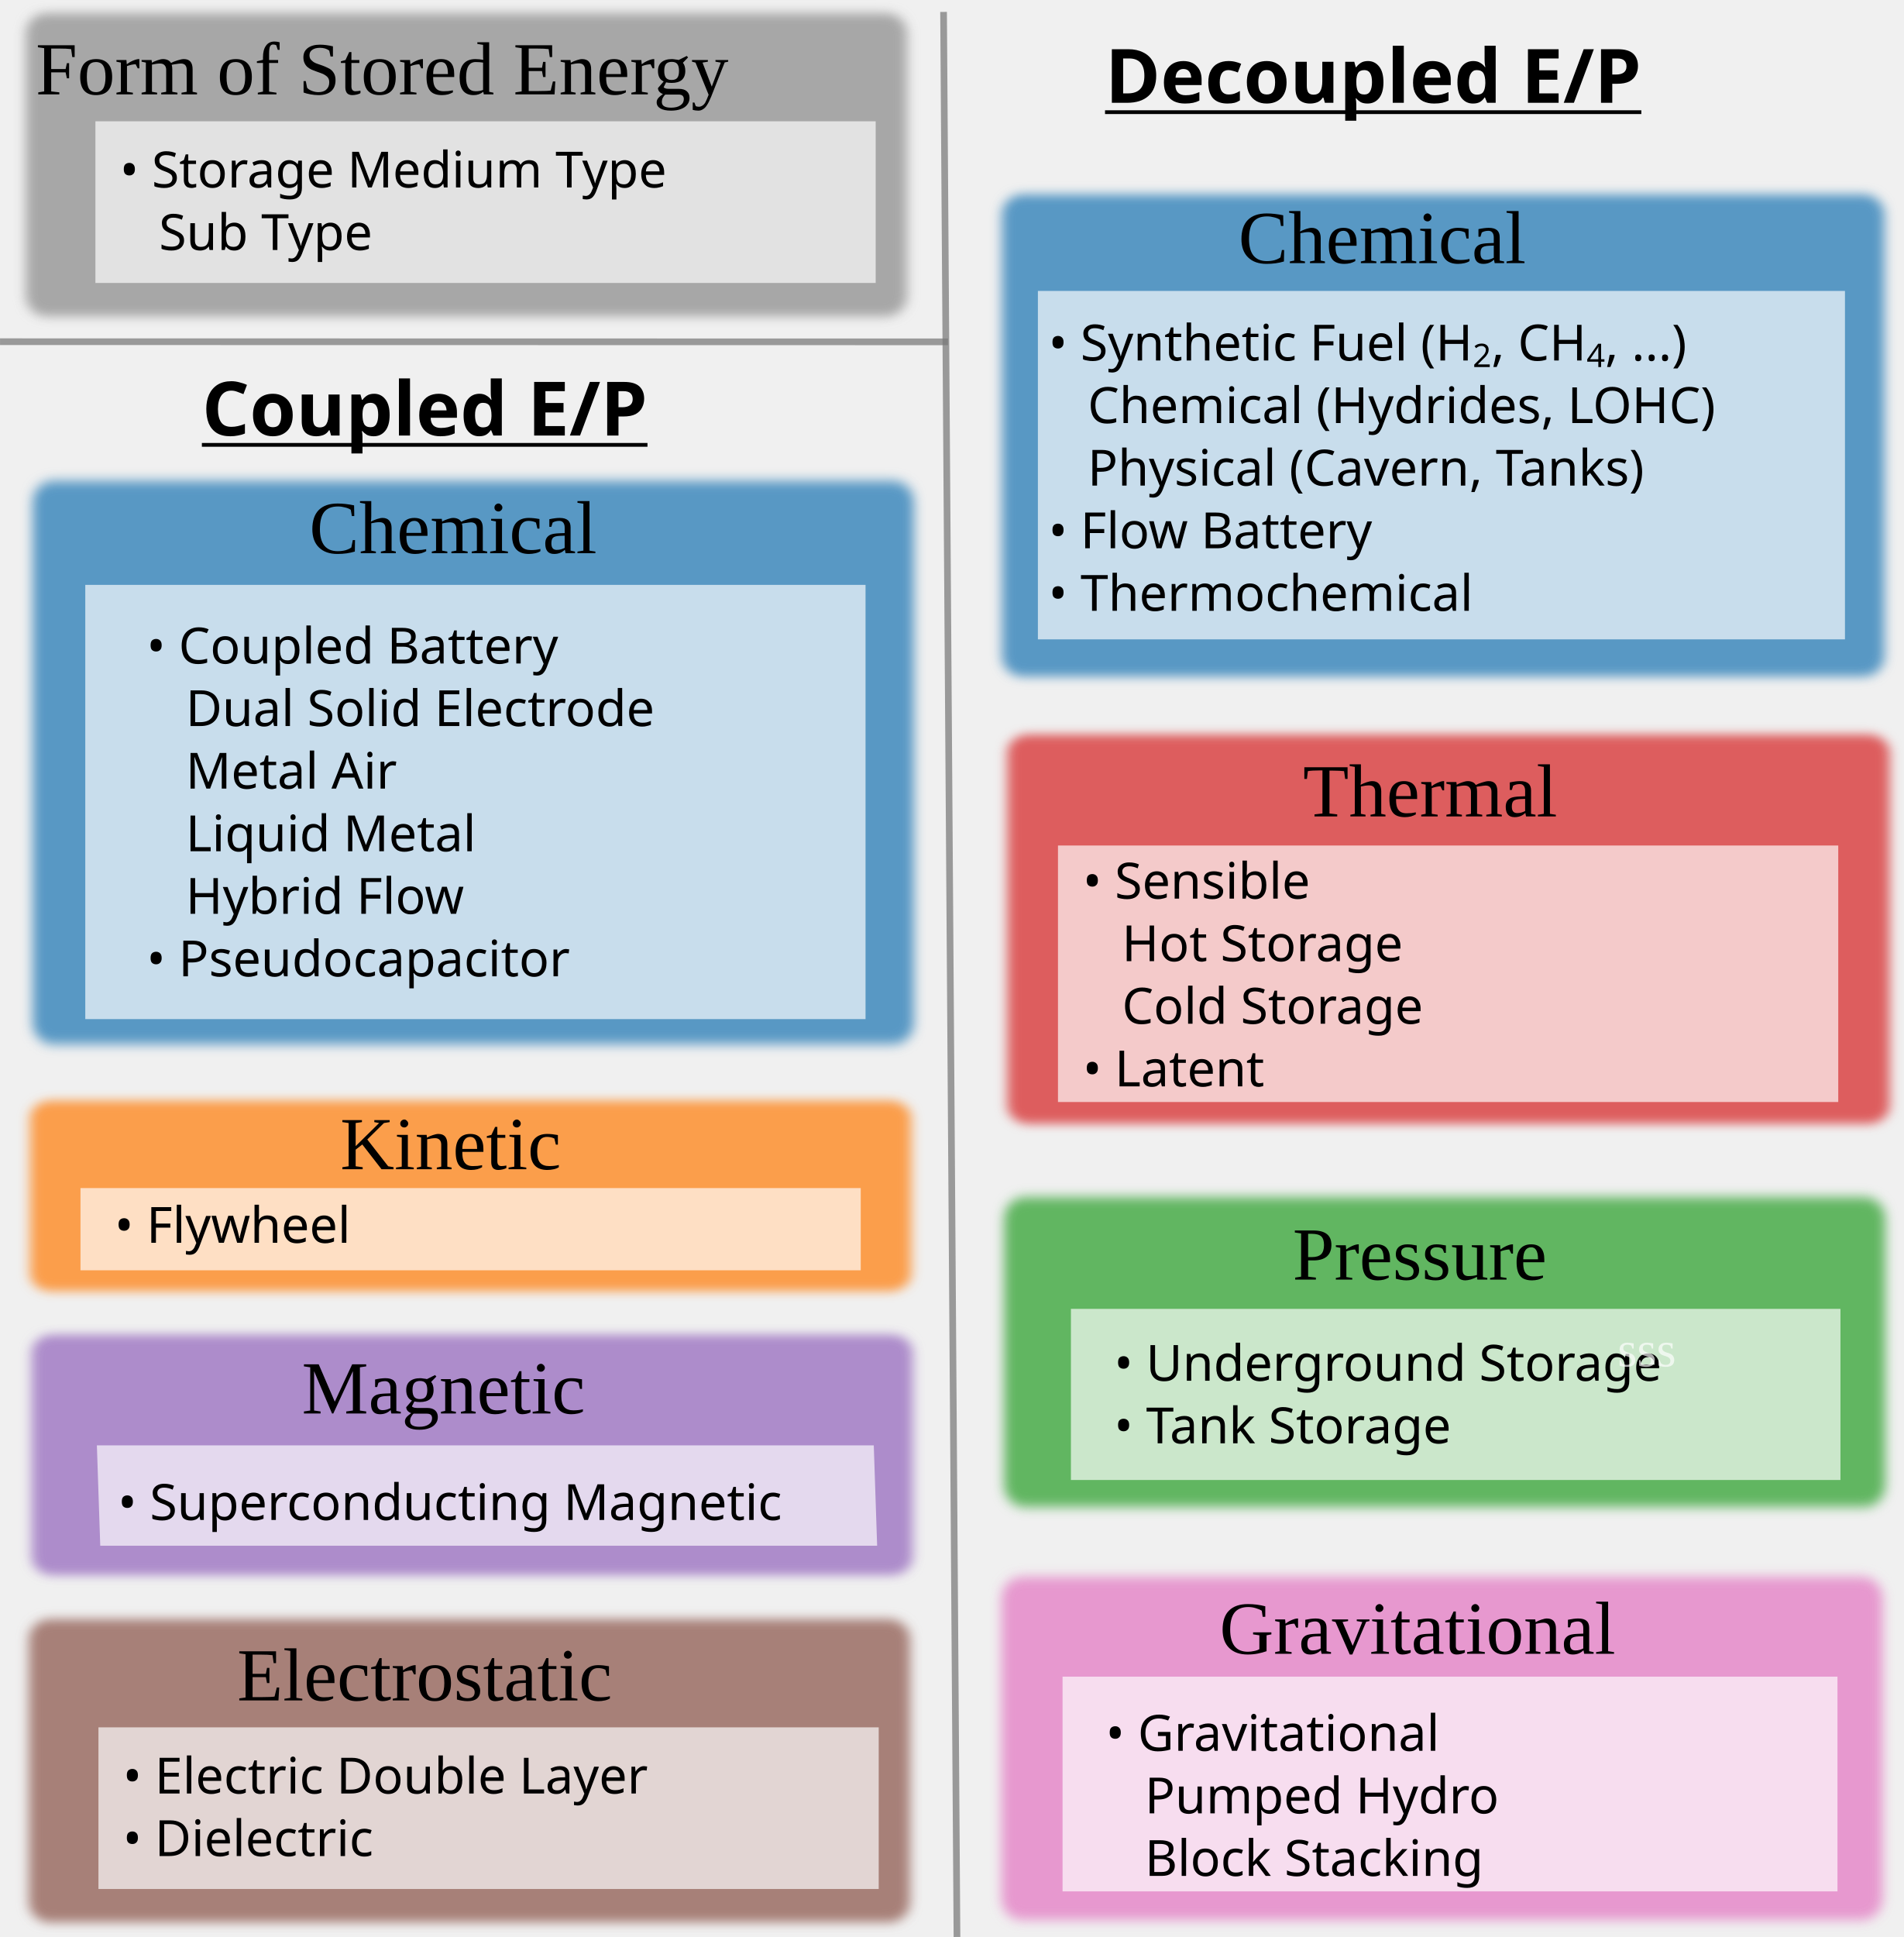
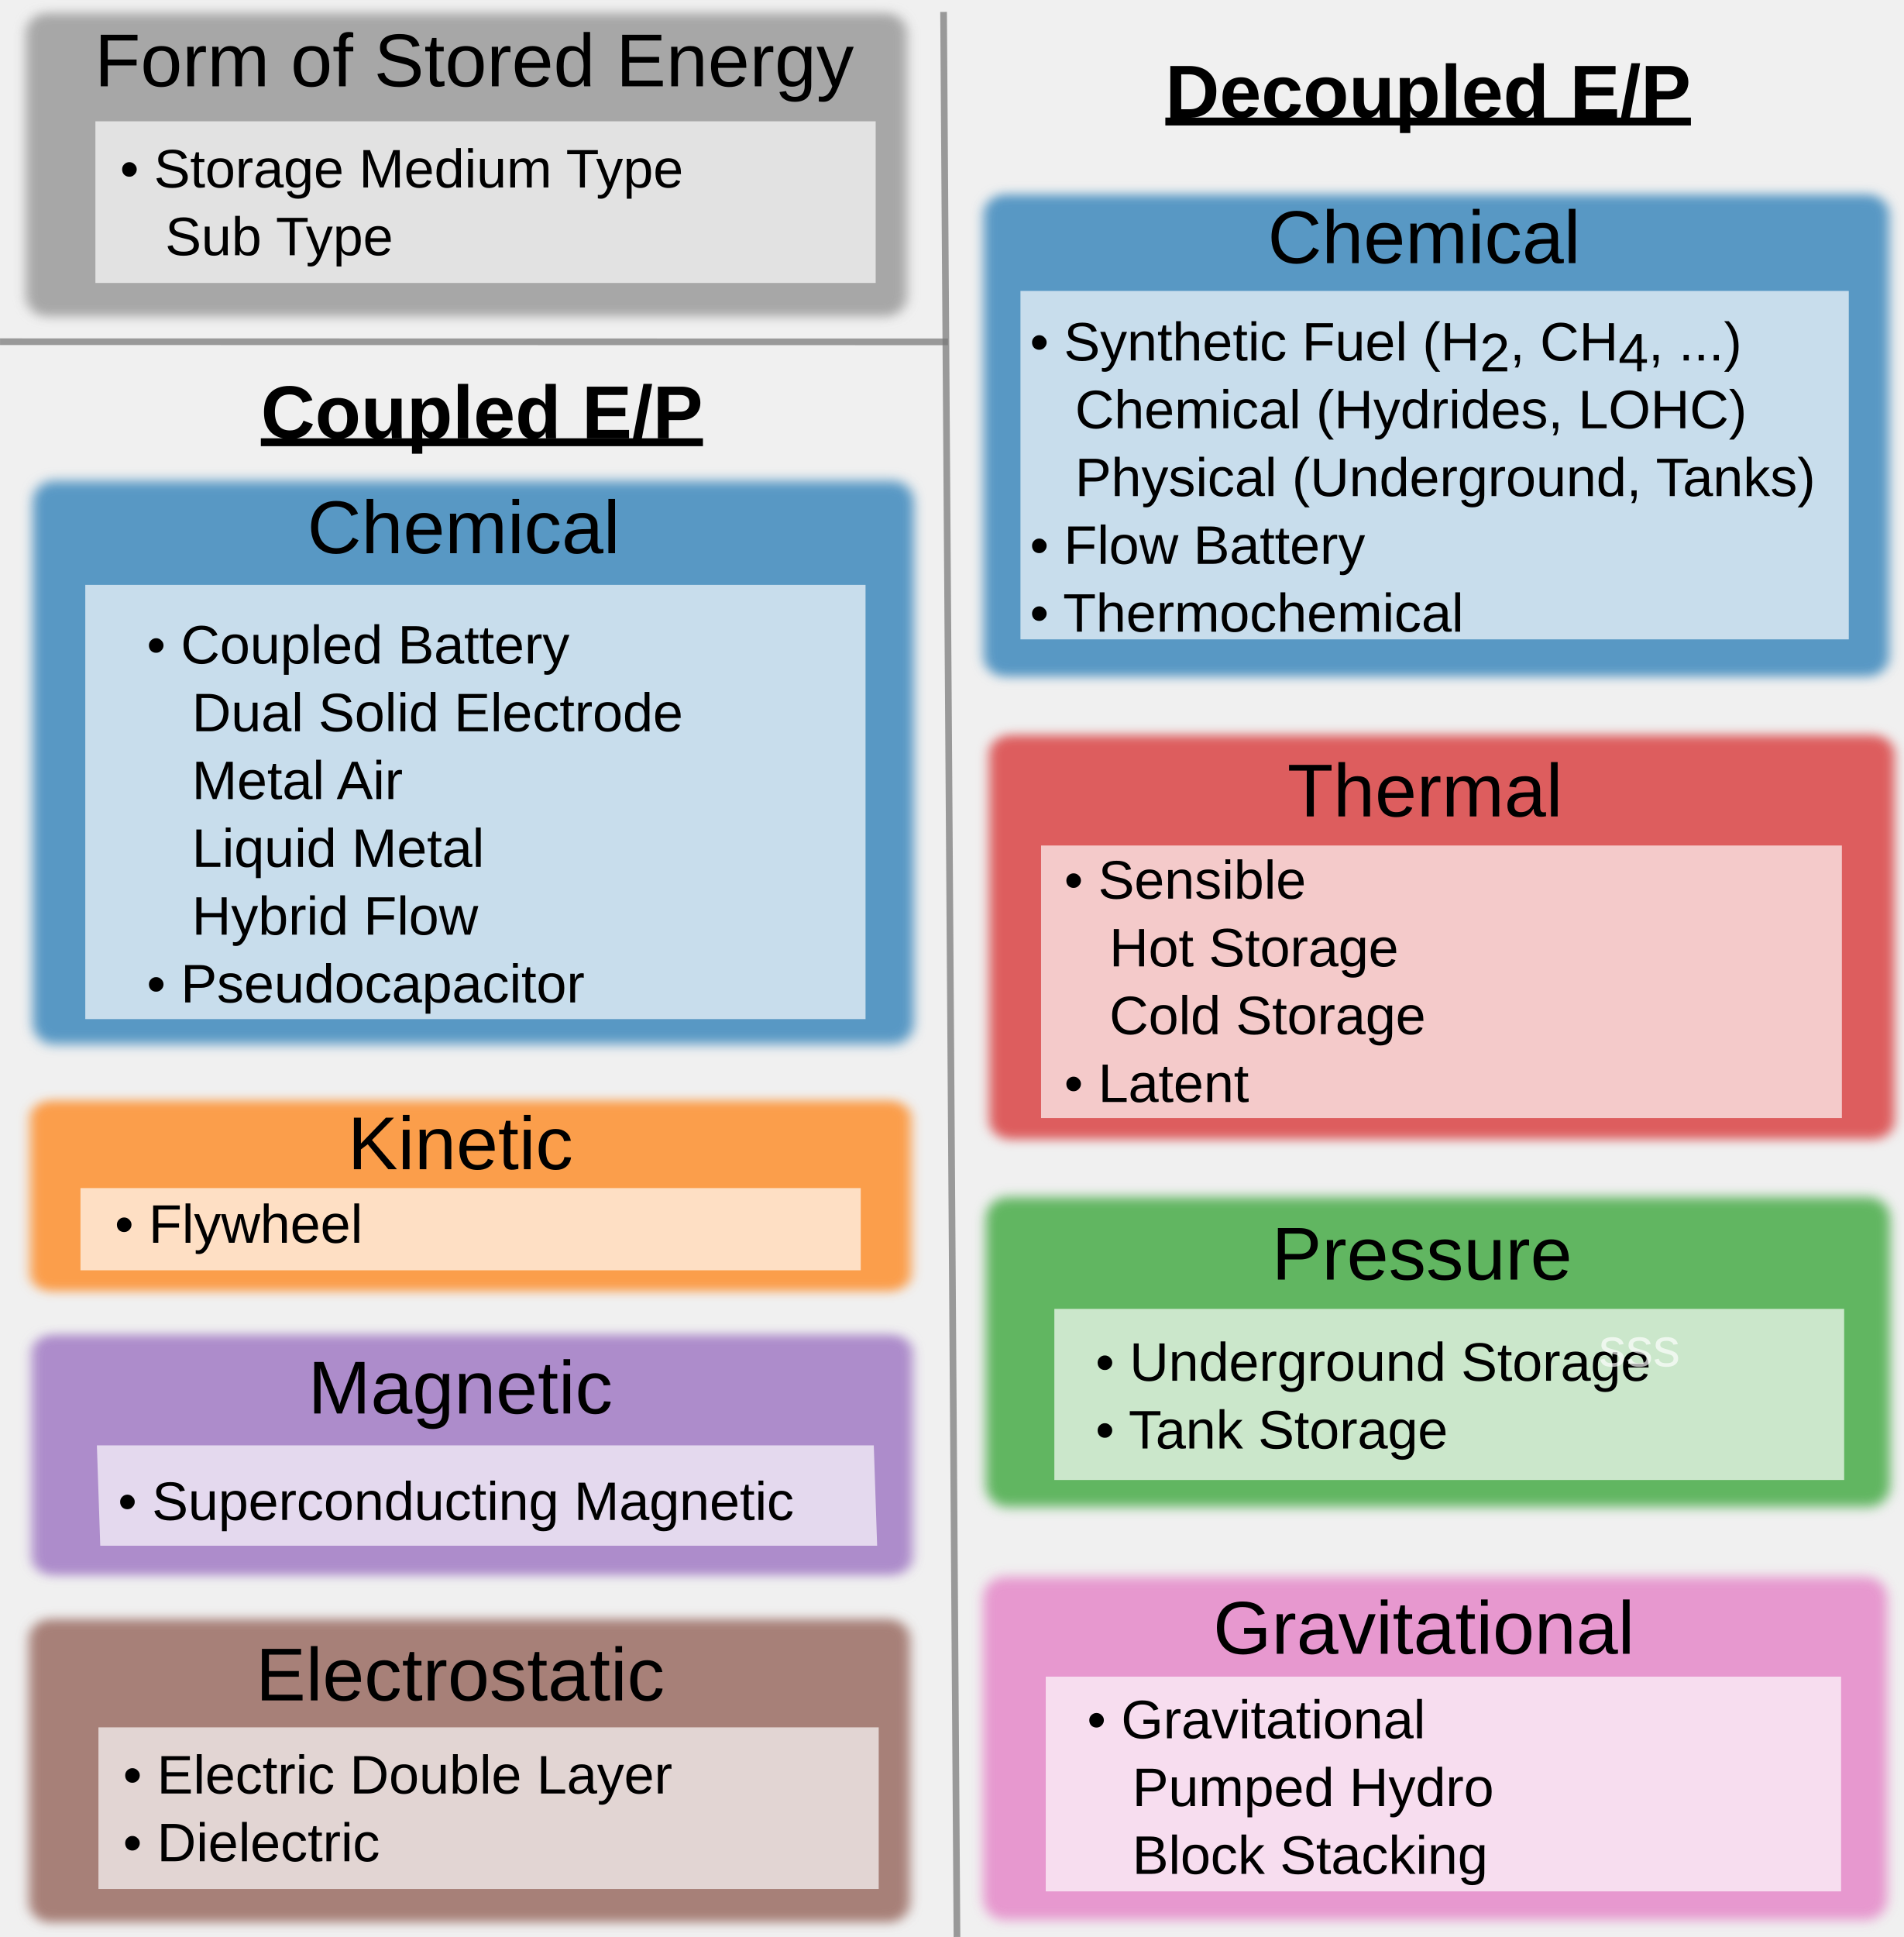
<svg xmlns="http://www.w3.org/2000/svg" width="6.339in" height="6.449in" viewBox="0 0 161.007 163.805" version="1.1" id="svg5" xml:space="preserve">
  <defs id="defs2">
    <rect x="856.205" y="473.246" width="132.097" height="20.602" id="rect17208" />
    <clipPath clipPathUnits="userSpaceOnUse" id="clipEmfPath1">
      <path d="M 0,0 H 375.447 V 306.686 H 0 Z" id="path400" />
    </clipPath>
    <pattern id="EMFhbasepattern" patternUnits="userSpaceOnUse" width="6" height="6" x="0" y="0" />
    <filter style="color-interpolation-filters:sRGB" id="filter1224" x="-0.016" y="-0.06" width="1.031" height="1.12">
      <feGaussianBlur stdDeviation="0.54" id="feGaussianBlur1226" />
    </filter>
    <filter style="color-interpolation-filters:sRGB" id="filter1228" x="-0.016" y="-0.031" width="1.031" height="1.062">
      <feGaussianBlur stdDeviation="0.54" id="feGaussianBlur1230" />
    </filter>
    <filter style="color-interpolation-filters:sRGB" id="filter1232" x="-0.016" y="-0.027" width="1.031" height="1.055">
      <feGaussianBlur stdDeviation="0.54" id="feGaussianBlur1234" />
    </filter>
    <filter style="color-interpolation-filters:sRGB" id="filter1236" x="-0.016" y="-0.024" width="1.031" height="1.048">
      <feGaussianBlur stdDeviation="0.54" id="feGaussianBlur1238" />
    </filter>
    <filter style="color-interpolation-filters:sRGB" id="filter1240" x="-0.016" y="-0.045" width="1.031" height="1.09">
      <feGaussianBlur stdDeviation="0.54" id="feGaussianBlur1242" />
    </filter>
    <filter style="color-interpolation-filters:sRGB" id="filter1244" x="-0.016" y="-0.05" width="1.031" height="1.099">
      <feGaussianBlur stdDeviation="0.54" id="feGaussianBlur1246" />
    </filter>
    <filter style="color-interpolation-filters:sRGB" id="filter1248" x="-0.016" y="-0.043" width="1.031" height="1.087">
      <feGaussianBlur stdDeviation="0.54" id="feGaussianBlur1250" />
    </filter>
    <filter style="color-interpolation-filters:sRGB" id="filter1252" x="-0.016" y="-0.04" width="1.031" height="1.08">
      <feGaussianBlur stdDeviation="0.54" id="feGaussianBlur1254" />
    </filter>
    <filter style="color-interpolation-filters:sRGB" id="filter1248-8" x="-0.016" y="-0.043" width="1.031" height="1.087">
      <feGaussianBlur stdDeviation="0.54" id="feGaussianBlur1250-5" />
    </filter>
  </defs>
  <g id="layer1" transform="translate(-22.6717,-26.42734)">
-     <rect style="opacity:0.73;fill:#1f77b4;fill-opacity:1;fill-rule:evenodd;stroke-width:0.525;paint-order:stroke fill markers;filter:url(#filter1232)" id="rect184" width="83.022" height="47.412" x="23.193" y="34.22" ry="2" rx="2" transform="matrix(0.8991144,0,0,0.8599142,86.56413,13.44279)" />
+     <rect style="opacity:0.73;fill:#1f77b4;fill-opacity:1;fill-rule:evenodd;stroke-width:0.525;paint-order:stroke fill markers;filter:url(#filter1232)" id="rect184" width="83.022" height="47.412" x="23.193" y="34.22" ry="2" rx="2" transform="matrix(0.9227991,0,0,0.8599142,84.45901,13.44279)" />
    <rect style="opacity:0.73;mix-blend-mode:normal;fill:#1f77b4;fill-opacity:1;fill-rule:evenodd;stroke-width:0.56;paint-order:stroke fill markers;filter:url(#filter1236)" id="rect184-46" width="83.022" height="53.987" x="111.658" y="34.22" ry="2" rx="2" transform="matrix(0.8978228,0,0,0.8822484,-74.81591,36.9099)" />
-     <rect style="opacity:0.73;mix-blend-mode:normal;fill:#d62728;fill-opacity:1;fill-rule:evenodd;stroke-width:0.56;paint-order:stroke fill markers;filter:url(#filter1228)" id="rect184-1" width="83.022" height="42.072" x="23.42" y="83.853" ry="2" rx="2" transform="matrix(0.8989891,0,0,0.7825139,86.82187,22.92525)" />
-     <rect style="opacity:0.73;mix-blend-mode:normal;fill:#2ca02c;fill-opacity:1;fill-rule:evenodd;stroke-width:0.463;paint-order:stroke fill markers;filter:url(#filter1240)" id="rect184-4" width="83.022" height="28.765" x="22.873" y="141.918" ry="2" rx="2" transform="matrix(0.8977927,0,0,0.9105459,87.07035,-1.549448)" />
-     <rect style="opacity:0.73;mix-blend-mode:normal;fill:#e377c2;fill-opacity:1;fill-rule:evenodd;stroke-width:0.492;paint-order:stroke fill markers;filter:url(#filter1252)" id="rect184-40" width="83.022" height="32.453" x="22.873" y="188.552" ry="2" rx="2" transform="matrix(0.8977999,0,0,0.8940604,86.84315,-8.801306)" />
+     <rect style="opacity:0.73;mix-blend-mode:normal;fill:#d62728;fill-opacity:1;fill-rule:evenodd;stroke-width:0.56;paint-order:stroke fill markers;filter:url(#filter1228)" id="rect184-1" width="83.022" height="42.072" x="23.42" y="83.853" ry="2" rx="2" transform="matrix(0.9226705,0,0,0.812971,84.72354,20.41084)" />
+     <rect style="opacity:0.73;mix-blend-mode:normal;fill:#2ca02c;fill-opacity:1;fill-rule:evenodd;stroke-width:0.463;paint-order:stroke fill markers;filter:url(#filter1240)" id="rect184-4" width="83.022" height="28.765" x="22.873" y="141.918" ry="2" rx="2" transform="matrix(0.9214426,0,0,0.9105459,84.97856,-1.549448)" />
+     <rect style="opacity:0.73;mix-blend-mode:normal;fill:#e377c2;fill-opacity:1;fill-rule:evenodd;stroke-width:0.492;paint-order:stroke fill markers;filter:url(#filter1252)" id="rect184-40" width="83.022" height="32.453" x="22.873" y="188.552" ry="2" rx="2" transform="matrix(0.92145,0,0,0.8940604,84.74537,-8.801306)" />
    <rect style="opacity:0.73;mix-blend-mode:normal;fill:#8c564b;fill-opacity:1;fill-rule:evenodd;stroke-width:0.472;paint-order:stroke fill markers;filter:url(#filter1248)" id="rect184-13" width="83.022" height="29.887" x="111.337" y="188.552" ry="2" rx="2" transform="matrix(0.8977951,0,0,0.8577865,-74.84443,1.618657)" />
    <rect style="opacity:0.73;mix-blend-mode:normal;fill:#ff7f0e;fill-opacity:1;fill-rule:evenodd;stroke-width:0.402;paint-order:stroke fill markers;filter:url(#filter1224)" id="rect184-9" width="83.022" height="21.666" x="111.658" y="94.963" ry="2" rx="2" transform="matrix(0.8977722,0,0,0.7442613,-75.03489,48.82239)" />
    <rect style="opacity:0.73;mix-blend-mode:normal;fill:#9467bd;fill-opacity:1;fill-rule:evenodd;stroke-width:0.442;paint-order:stroke fill markers;filter:url(#filter1244)" id="rect184-9-3" width="83.022" height="26.2" x="111.337" y="141.918" ry="2" rx="2" transform="matrix(0.8977865,0,0,0.7766078,-74.61639,29.07486)" />
-     <rect style="opacity:0.671;fill:#ffffff;fill-opacity:1;fill-rule:evenodd;stroke-width:0.344;paint-order:stroke fill markers" id="rect15614" width="68.267" height="29.465" x="110.462" y="51.031" />
-     <rect style="opacity:0.671;fill:#ffffff;fill-opacity:1;fill-rule:evenodd;stroke-width:0.346;paint-order:stroke fill markers" id="rect15614-3" width="66" height="21.691" x="112.161" y="97.929" />
+     <rect style="opacity:0.671;fill:#ffffff;fill-opacity:1;fill-rule:evenodd;stroke-width:0.349;paint-order:stroke fill markers" id="rect15614" width="70.066" height="29.465" x="108.986" y="51.031" />
+     <rect style="opacity:0.671;fill:#ffffff;fill-opacity:1;fill-rule:evenodd;stroke-width:0.362;paint-order:stroke fill markers" id="rect15614-3" width="67.739" height="23.051" x="110.73" y="97.929" />
    <rect style="opacity:0.671;fill:#ffffff;fill-opacity:1;fill-rule:evenodd;stroke-width:0.196;paint-order:stroke fill markers" id="rect15614-3-5" width="66" height="6.953" x="29.477" y="126.899" />
    <rect style="opacity:0.671;fill:#ffffff;fill-opacity:1;fill-rule:evenodd;stroke-width:0.378;paint-order:stroke fill markers" id="rect15614-5" width="66" height="36.721" x="29.883" y="75.888" />
-     <text xml:space="preserve" style="font-size:6.35px;fill:#000000;fill-opacity:1;fill-rule:evenodd;stroke-width:0.265;paint-order:stroke fill markers" x="48.826" y="73.21" id="text398">
-       <tspan id="tspan396" x="48.826" y="73.21" style="font-size:6.35px;fill:#000000;fill-opacity:1;stroke-width:0.265">Chemical</tspan>
+     <text xml:space="preserve" style="font-style:normal;font-variant:normal;font-weight:normal;font-stretch:normal;font-size:6.35px;font-family:Arial;-inkscape-font-specification:'Arial, Normal';font-variant-ligatures:normal;font-variant-caps:normal;font-variant-numeric:normal;font-variant-east-asian:normal;fill:#000000;fill-opacity:1;fill-rule:evenodd;stroke-width:0.265;paint-order:stroke fill markers" x="48.655" y="73.21" id="text398">
+       <tspan id="tspan396" x="48.655" y="73.21" style="font-style:normal;font-variant:normal;font-weight:normal;font-stretch:normal;font-size:6.35px;font-family:Arial;-inkscape-font-specification:'Arial, Normal';font-variant-ligatures:normal;font-variant-caps:normal;font-variant-numeric:normal;font-variant-east-asian:normal;fill:#000000;fill-opacity:1;stroke-width:0.265">Chemical</tspan>
    </text>
-     <text xml:space="preserve" style="font-size:6.35px;fill:#000000;fill-opacity:1;fill-rule:evenodd;stroke-width:0.265;paint-order:stroke fill markers" x="127.414" y="48.682" id="text398-6">
-       <tspan id="tspan396-5" x="127.414" y="48.682" style="font-size:6.35px;fill:#000000;fill-opacity:1;stroke-width:0.265">Chemical</tspan>
+     <text xml:space="preserve" style="font-style:normal;font-variant:normal;font-weight:normal;font-stretch:normal;font-size:6.35px;font-family:Arial;-inkscape-font-specification:'Arial, Normal';font-variant-ligatures:normal;font-variant-caps:normal;font-variant-numeric:normal;font-variant-east-asian:normal;fill:#000000;fill-opacity:1;fill-rule:evenodd;stroke-width:0.265;paint-order:stroke fill markers" x="129.895" y="48.682" id="text398-6">
+       <tspan id="tspan396-5" x="129.895" y="48.682" style="font-style:normal;font-variant:normal;font-weight:normal;font-stretch:normal;font-size:6.35px;font-family:Arial;-inkscape-font-specification:'Arial, Normal';font-variant-ligatures:normal;font-variant-caps:normal;font-variant-numeric:normal;font-variant-east-asian:normal;fill:#000000;fill-opacity:1;stroke-width:0.265">Chemical</tspan>
    </text>
-     <text xml:space="preserve" style="font-size:6.35px;fill:#000000;fill-opacity:1;fill-rule:evenodd;stroke-width:0.265;paint-order:stroke fill markers" x="132.891" y="95.469" id="text398-6-5">
-       <tspan id="tspan396-5-4" x="132.891" y="95.469" style="font-size:6.35px;fill:#000000;fill-opacity:1;stroke-width:0.265">Thermal</tspan>
+     <text xml:space="preserve" style="font-style:normal;font-variant:normal;font-weight:normal;font-stretch:normal;font-size:6.35px;font-family:Arial;-inkscape-font-specification:'Arial, Normal';font-variant-ligatures:normal;font-variant-caps:normal;font-variant-numeric:normal;font-variant-east-asian:normal;fill:#000000;fill-opacity:1;fill-rule:evenodd;stroke-width:0.265;paint-order:stroke fill markers" x="131.567" y="95.469" id="text398-6-5">
+       <tspan id="tspan396-5-4" x="131.567" y="95.469" style="font-style:normal;font-variant:normal;font-weight:normal;font-stretch:normal;font-size:6.35px;font-family:Arial;-inkscape-font-specification:'Arial, Normal';font-variant-ligatures:normal;font-variant-caps:normal;font-variant-numeric:normal;font-variant-east-asian:normal;fill:#000000;fill-opacity:1;stroke-width:0.265">Thermal</tspan>
    </text>
-     <text xml:space="preserve" style="font-size:6.35px;fill:#000000;fill-opacity:1;fill-rule:evenodd;stroke-width:0.265;paint-order:stroke fill markers" x="132.009" y="134.641" id="text398-6-5-4">
-       <tspan id="tspan396-5-4-9" x="132.009" y="134.641" style="font-size:6.35px;fill:#000000;fill-opacity:1;stroke-width:0.265">Pressure</tspan>
+     <text xml:space="preserve" style="font-style:normal;font-variant:normal;font-weight:normal;font-stretch:normal;font-size:6.35px;font-family:Arial;-inkscape-font-specification:'Arial, Normal';font-variant-ligatures:normal;font-variant-caps:normal;font-variant-numeric:normal;font-variant-east-asian:normal;fill:#000000;fill-opacity:1;fill-rule:evenodd;stroke-width:0.265;paint-order:stroke fill markers" x="130.245" y="134.641" id="text398-6-5-4">
+       <tspan id="tspan396-5-4-9" x="130.245" y="134.641" style="font-style:normal;font-variant:normal;font-weight:normal;font-stretch:normal;font-size:6.35px;font-family:Arial;-inkscape-font-specification:'Arial, Normal';font-variant-ligatures:normal;font-variant-caps:normal;font-variant-numeric:normal;font-variant-east-asian:normal;fill:#000000;fill-opacity:1;stroke-width:0.265">Pressure</tspan>
    </text>
-     <text xml:space="preserve" style="font-size:6.35px;fill:#000000;fill-opacity:1;fill-rule:evenodd;stroke-width:0.265;paint-order:stroke fill markers" x="51.443" y="125.303" id="text398-6-5-2">
-       <tspan id="tspan396-5-4-4" x="51.443" y="125.303" style="font-size:6.35px;fill:#000000;fill-opacity:1;stroke-width:0.265">Kinetic</tspan>
+     <text xml:space="preserve" style="font-style:normal;font-variant:normal;font-weight:normal;font-stretch:normal;font-size:6.35px;font-family:Arial;-inkscape-font-specification:'Arial, Normal';font-variant-ligatures:normal;font-variant-caps:normal;font-variant-numeric:normal;font-variant-east-asian:normal;fill:#000000;fill-opacity:1;fill-rule:evenodd;stroke-width:0.265;paint-order:stroke fill markers" x="52.09" y="125.303" id="text398-6-5-2">
+       <tspan id="tspan396-5-4-4" x="52.09" y="125.303" style="font-style:normal;font-variant:normal;font-weight:normal;font-stretch:normal;font-size:6.35px;font-family:Arial;-inkscape-font-specification:'Arial, Normal';font-variant-ligatures:normal;font-variant-caps:normal;font-variant-numeric:normal;font-variant-east-asian:normal;fill:#000000;fill-opacity:1;stroke-width:0.265">Kinetic</tspan>
    </text>
-     <text xml:space="preserve" style="font-size:6.35px;fill:#000000;fill-opacity:1;fill-rule:evenodd;stroke-width:0.265;paint-order:stroke fill markers" x="116.139" y="35.12" id="text398-6-8">
-       <tspan id="tspan396-5-9" x="116.139" y="35.12" style="font-style:normal;font-variant:normal;font-weight:bold;font-stretch:normal;font-size:6.35px;font-family:sans-serif;-inkscape-font-specification:'sans-serif, Bold Italic';font-variant-ligatures:normal;font-variant-caps:normal;font-variant-numeric:normal;font-variant-east-asian:normal;text-decoration:underline;text-decoration-line:underline;fill:#000000;fill-opacity:1;stroke-width:0.265">Decoupled E/P</tspan>
+     <text xml:space="preserve" style="font-style:normal;font-variant:normal;font-weight:bold;font-stretch:normal;font-size:6.35px;font-family:Arial;-inkscape-font-specification:'Arial, Bold';font-variant-ligatures:normal;font-variant-caps:normal;font-variant-numeric:normal;font-variant-east-asian:normal;fill:#000000;fill-opacity:1;fill-rule:evenodd;stroke-width:0.265;paint-order:stroke fill markers" x="121.241" y="36.367" id="text398-6-8">
+       <tspan id="tspan396-5-9" x="121.241" y="36.367" style="font-style:normal;font-variant:normal;font-weight:bold;font-stretch:normal;font-size:6.35px;font-family:Arial;-inkscape-font-specification:'Arial, Bold';font-variant-ligatures:normal;font-variant-caps:normal;font-variant-numeric:normal;font-variant-east-asian:normal;text-decoration:underline;text-decoration-line:underline;fill:#000000;fill-opacity:1;stroke-width:0.265">Decoupled E/P</tspan>
    </text>
-     <text xml:space="preserve" style="font-size:6.35px;fill:#000000;fill-opacity:1;fill-rule:evenodd;stroke-width:0.265;paint-order:stroke fill markers" x="39.747" y="63.258" id="text398-6-8-5">
-       <tspan id="tspan396-5-9-6" x="39.747" y="63.258" style="font-style:normal;font-variant:normal;font-weight:bold;font-stretch:normal;font-size:6.35px;font-family:sans-serif;-inkscape-font-specification:'sans-serif, Bold Italic';font-variant-ligatures:normal;font-variant-caps:normal;font-variant-numeric:normal;font-variant-east-asian:normal;text-decoration:underline;text-decoration-line:underline;fill:#000000;fill-opacity:1;stroke-width:0.265">Coupled E/P</tspan>
+     <text xml:space="preserve" style="font-style:normal;font-variant:normal;font-weight:bold;font-stretch:normal;font-size:6.35px;font-family:Arial;-inkscape-font-specification:'Arial, Bold';font-variant-ligatures:normal;font-variant-caps:normal;font-variant-numeric:normal;font-variant-east-asian:normal;fill:#000000;fill-opacity:1;fill-rule:evenodd;stroke-width:0.265;paint-order:stroke fill markers" x="44.735" y="63.485" id="text398-6-8-5">
+       <tspan id="tspan396-5-9-6" x="44.735" y="63.485" style="font-style:normal;font-variant:normal;font-weight:bold;font-stretch:normal;font-size:6.35px;font-family:Arial;-inkscape-font-specification:'Arial, Bold';font-variant-ligatures:normal;font-variant-caps:normal;font-variant-numeric:normal;font-variant-east-asian:normal;text-decoration:underline;text-decoration-line:underline;fill:#000000;fill-opacity:1;stroke-width:0.265">Coupled E/P</tspan>
    </text>
-     <text xml:space="preserve" style="font-style:normal;font-variant:normal;font-weight:normal;font-stretch:normal;font-size:4.233px;font-family:sans-serif;-inkscape-font-specification:'sans-serif, Normal';font-variant-ligatures:normal;font-variant-caps:normal;font-variant-numeric:normal;font-variant-east-asian:normal;white-space:pre;inline-size:71.008;display:inline;fill:#000000;fill-opacity:1;fill-rule:evenodd;stroke-width:0.265;paint-order:stroke fill markers" x="52.942" y="70.123" id="text398-6-6" transform="translate(61.32772,32.2967)">
-       <tspan x="52.942" y="70.123" id="tspan40139">• Sensible
+     <text xml:space="preserve" style="font-style:normal;font-variant:normal;font-weight:normal;font-stretch:normal;font-size:4.586px;font-family:Arial;-inkscape-font-specification:'Arial, Normal';font-variant-ligatures:normal;font-variant-caps:normal;font-variant-numeric:normal;font-variant-east-asian:normal;white-space:pre;inline-size:71.008;display:inline;fill:#000000;fill-opacity:1;fill-rule:evenodd;stroke-width:0.265;paint-order:stroke fill markers" x="52.942" y="70.123" id="text398-6-6" transform="translate(59.74022,32.2967)">
+       <tspan x="52.942" y="70.123" id="tspan4233">• Sensible
</tspan>
-       <tspan x="52.942" y="75.415" id="tspan40141">			Hot Storage
+       <tspan x="52.942" y="75.856" id="tspan4235">			Hot Storage
</tspan>
-       <tspan x="52.942" y="80.707" id="tspan40143">			Cold Storage
+       <tspan x="52.942" y="81.589" id="tspan4237">			Cold Storage
</tspan>
-       <tspan x="52.942" y="85.998" id="tspan40145">• Latent</tspan>
+       <tspan x="52.942" y="87.321" id="tspan4239">• Latent</tspan>
    </text>
-     <rect style="opacity:0.671;fill:#ffffff;fill-opacity:1;fill-rule:evenodd;stroke-width:0.288;paint-order:stroke fill markers" id="rect15614-3-6" width="65.093" height="14.472" x="113.255" y="137.113" />
-     <text xml:space="preserve" style="font-style:normal;font-variant:normal;font-weight:normal;font-stretch:normal;font-size:4.233px;font-family:sans-serif;-inkscape-font-specification:'sans-serif, Normal';font-variant-ligatures:normal;font-variant-caps:normal;font-variant-numeric:normal;font-variant-east-asian:normal;white-space:pre;inline-size:71.008;display:inline;fill:#000000;fill-opacity:1;fill-rule:evenodd;stroke-width:0.265;paint-order:stroke fill markers" x="52.942" y="70.123" id="text398-6-6-2" transform="translate(63.97463,73.06731)">
-       <tspan x="52.942" y="70.123" id="tspan40147">• Underground Storage
+     <rect style="opacity:0.671;fill:#ffffff;fill-opacity:1;fill-rule:evenodd;stroke-width:0.291;paint-order:stroke fill markers" id="rect15614-3-6" width="66.808" height="14.472" x="111.853" y="137.113" />
+     <text xml:space="preserve" style="font-style:normal;font-variant:normal;font-weight:normal;font-stretch:normal;font-size:4.586px;font-family:Arial;-inkscape-font-specification:'Arial, Normal';font-variant-ligatures:normal;font-variant-caps:normal;font-variant-numeric:normal;font-variant-east-asian:normal;white-space:pre;inline-size:71.008;display:inline;fill:#000000;fill-opacity:1;fill-rule:evenodd;stroke-width:0.265;paint-order:stroke fill markers" x="52.942" y="70.123" id="text398-6-6-2" transform="translate(62.38712,73.06731)">
+       <tspan x="52.942" y="70.123" id="tspan4241">• Underground Storage
</tspan>
-       <tspan x="52.942" y="75.415" id="tspan40149">• Tank Storage</tspan>
+       <tspan x="52.942" y="75.856" id="tspan4243">• Tank Storage</tspan>
    </text>
-     <text xml:space="preserve" style="font-size:6.35px;fill:#000000;fill-opacity:1;fill-rule:evenodd;stroke-width:0.265;paint-order:stroke fill markers" x="48.191" y="145.959" id="text398-6-5-4-8">
-       <tspan id="tspan396-5-4-9-9" x="48.191" y="145.959" style="font-size:6.35px;fill:#000000;fill-opacity:1;stroke-width:0.265">Magnetic</tspan>
+     <text xml:space="preserve" style="font-style:normal;font-variant:normal;font-weight:normal;font-stretch:normal;font-size:6.35px;font-family:Arial;-inkscape-font-specification:'Arial, Normal';font-variant-ligatures:normal;font-variant-caps:normal;font-variant-numeric:normal;font-variant-east-asian:normal;fill:#000000;fill-opacity:1;fill-rule:evenodd;stroke-width:0.265;paint-order:stroke fill markers" x="48.734" y="145.959" id="text398-6-5-4-8">
+       <tspan id="tspan396-5-4-9-9" x="48.734" y="145.959" style="font-style:normal;font-variant:normal;font-weight:normal;font-stretch:normal;font-size:6.35px;font-family:Arial;-inkscape-font-specification:'Arial, Normal';font-variant-ligatures:normal;font-variant-caps:normal;font-variant-numeric:normal;font-variant-east-asian:normal;fill:#000000;fill-opacity:1;stroke-width:0.265">Magnetic</tspan>
    </text>
    <rect style="opacity:0.671;fill:#ffffff;fill-opacity:1;fill-rule:evenodd;stroke-width:0.221;paint-order:stroke fill markers" id="rect15614-3-6-8" width="65.715" height="8.494" x="25.872" y="148.739" transform="matrix(1,0,0.03356413,0.9994366,0,0)" />
-     <text xml:space="preserve" style="font-style:normal;font-variant:normal;font-weight:normal;font-stretch:normal;font-size:4.233px;font-family:sans-serif;-inkscape-font-specification:'sans-serif, Normal';font-variant-ligatures:normal;font-variant-caps:normal;font-variant-numeric:normal;font-variant-east-asian:normal;white-space:pre;inline-size:71.008;display:inline;fill:#000000;fill-opacity:1;fill-rule:evenodd;stroke-width:0.265;paint-order:stroke fill markers" x="52.942" y="70.123" id="text398-6-6-2-0" transform="translate(-20.29654,84.83949)">
-       <tspan x="52.942" y="70.123" id="tspan40151">• Superconducting Magnetic</tspan>
+     <text xml:space="preserve" style="font-style:normal;font-variant:normal;font-weight:normal;font-stretch:normal;font-size:4.586px;font-family:Arial;-inkscape-font-specification:'Arial, Normal';font-variant-ligatures:normal;font-variant-caps:normal;font-variant-numeric:normal;font-variant-east-asian:normal;white-space:pre;inline-size:71.008;display:inline;fill:#000000;fill-opacity:1;fill-rule:evenodd;stroke-width:0.265;paint-order:stroke fill markers" x="52.942" y="70.123" id="text398-6-6-2-0" transform="translate(-20.29654,84.83949)">
+       <tspan x="52.942" y="70.123" id="tspan4245">• Superconducting Magnetic</tspan>
    </text>
-     <text xml:space="preserve" style="font-size:6.35px;fill:#000000;fill-opacity:1;fill-rule:evenodd;stroke-width:0.265;paint-order:stroke fill markers" x="125.822" y="166.283" id="text398-6-5-4-0">
-       <tspan id="tspan396-5-4-9-4" x="125.822" y="166.283" style="font-size:6.35px;fill:#000000;fill-opacity:1;stroke-width:0.265">Gravitational</tspan>
+     <text xml:space="preserve" style="font-style:normal;font-variant:normal;font-weight:normal;font-stretch:normal;font-size:6.35px;font-family:Arial;-inkscape-font-specification:'Arial, Normal';font-variant-ligatures:normal;font-variant-caps:normal;font-variant-numeric:normal;font-variant-east-asian:normal;fill:#000000;fill-opacity:1;fill-rule:evenodd;stroke-width:0.265;paint-order:stroke fill markers" x="125.293" y="166.283" id="text398-6-5-4-0">
+       <tspan id="tspan396-5-4-9-4" x="125.293" y="166.283" style="font-style:normal;font-variant:normal;font-weight:normal;font-stretch:normal;font-size:6.35px;font-family:Arial;-inkscape-font-specification:'Arial, Normal';font-variant-ligatures:normal;font-variant-caps:normal;font-variant-numeric:normal;font-variant-east-asian:normal;fill:#000000;fill-opacity:1;stroke-width:0.265">Gravitational</tspan>
    </text>
-     <rect style="opacity:0.671;fill:#ffffff;fill-opacity:1;fill-rule:evenodd;stroke-width:0.323;paint-order:stroke fill markers" id="rect15614-3-6-9" width="65.547" height="18.159" x="112.548" y="168.215" />
-     <text xml:space="preserve" style="font-style:normal;font-variant:normal;font-weight:normal;font-stretch:normal;font-size:4.233px;font-family:sans-serif;-inkscape-font-specification:'sans-serif, Normal';font-variant-ligatures:normal;font-variant-caps:normal;font-variant-numeric:normal;font-variant-east-asian:normal;white-space:pre;inline-size:71.008;display:inline;fill:#000000;fill-opacity:1;fill-rule:evenodd;stroke-width:0.265;paint-order:stroke fill markers" x="52.942" y="70.123" id="text398-6-6-2-8" transform="translate(63.26692,104.3612)">
-       <tspan x="52.942" y="70.123" id="tspan40153">• Gravitational
+     <rect style="opacity:0.671;fill:#ffffff;fill-opacity:1;fill-rule:evenodd;stroke-width:0.328;paint-order:stroke fill markers" id="rect15614-3-6-9" width="67.273" height="18.159" x="111.127" y="168.215" />
+     <text xml:space="preserve" style="font-style:normal;font-variant:normal;font-weight:normal;font-stretch:normal;font-size:4.586px;font-family:Arial;-inkscape-font-specification:'Arial, Normal';font-variant-ligatures:normal;font-variant-caps:normal;font-variant-numeric:normal;font-variant-east-asian:normal;white-space:pre;inline-size:71.008;display:inline;fill:#000000;fill-opacity:1;fill-rule:evenodd;stroke-width:0.265;paint-order:stroke fill markers" x="52.942" y="70.123" id="text398-6-6-2-8" transform="translate(61.67942,103.3029)">
+       <tspan x="52.942" y="70.123" id="tspan4247">• Gravitational
</tspan>
-       <tspan x="52.942" y="75.415" id="tspan40155">			Pumped Hydro	
+       <tspan x="52.942" y="75.856" id="tspan4249">			Pumped Hydro	
</tspan>
-       <tspan x="52.942" y="80.707" id="tspan40157">			Block Stacking</tspan>
+       <tspan x="52.942" y="81.589" id="tspan4251">			Block Stacking</tspan>
    </text>
-     <text xml:space="preserve" style="font-size:6.35px;fill:#000000;fill-opacity:1;fill-rule:evenodd;stroke-width:0.265;paint-order:stroke fill markers" x="42.722" y="170.225" id="text398-6-5-4-8-4">
-       <tspan id="tspan396-5-4-9-9-4" x="42.722" y="170.225" style="font-size:6.35px;fill:#000000;fill-opacity:1;stroke-width:0.265">Electrostatic</tspan>
+     <text xml:space="preserve" style="font-style:normal;font-variant:normal;font-weight:normal;font-stretch:normal;font-size:6.35px;font-family:Arial;-inkscape-font-specification:'Arial, Normal';font-variant-ligatures:normal;font-variant-caps:normal;font-variant-numeric:normal;font-variant-east-asian:normal;fill:#000000;fill-opacity:1;fill-rule:evenodd;stroke-width:0.265;paint-order:stroke fill markers" x="44.309" y="170.225" id="text398-6-5-4-8-4">
+       <tspan id="tspan396-5-4-9-9-4" x="44.309" y="170.225" style="font-style:normal;font-variant:normal;font-weight:normal;font-stretch:normal;font-size:6.35px;font-family:Arial;-inkscape-font-specification:'Arial, Normal';font-variant-ligatures:normal;font-variant-caps:normal;font-variant-numeric:normal;font-variant-east-asian:normal;fill:#000000;fill-opacity:1;stroke-width:0.265">Electrostatic</tspan>
    </text>
    <rect style="opacity:0.671;fill:#ffffff;fill-opacity:1;fill-rule:evenodd;stroke-width:0.282;paint-order:stroke fill markers" id="rect15614-3-6-8-7" width="66" height="13.67" x="30.997" y="172.503" />
-     <text xml:space="preserve" style="font-style:normal;font-variant:normal;font-weight:normal;font-stretch:normal;font-size:4.233px;font-family:sans-serif;-inkscape-font-specification:'sans-serif, Normal';font-variant-ligatures:normal;font-variant-caps:normal;font-variant-numeric:normal;font-variant-east-asian:normal;white-space:pre;inline-size:71.008;display:inline;fill:#000000;fill-opacity:1;fill-rule:evenodd;stroke-width:0.265;paint-order:stroke fill markers" x="52.942" y="70.123" id="text398-6-6-2-0-5" transform="translate(-19.87058,107.9711)">
-       <tspan x="52.942" y="70.123" id="tspan40159">• Electric Double Layer
+     <text xml:space="preserve" style="font-style:normal;font-variant:normal;font-weight:normal;font-stretch:normal;font-size:4.586px;font-family:Arial;-inkscape-font-specification:'Arial, Normal';font-variant-ligatures:normal;font-variant-caps:normal;font-variant-numeric:normal;font-variant-east-asian:normal;white-space:pre;inline-size:71.008;display:inline;fill:#000000;fill-opacity:1;fill-rule:evenodd;stroke-width:0.265;paint-order:stroke fill markers" x="52.942" y="70.123" id="text398-6-6-2-0-5" transform="translate(-19.87058,107.9711)">
+       <tspan x="52.942" y="70.123" id="tspan4253">• Electric Double Layer
</tspan>
-       <tspan x="52.942" y="75.415" id="tspan40161">• Dielectric </tspan>
+       <tspan x="52.942" y="75.856" id="tspan4255">• Dielectric </tspan>
    </text>
-     <g id="g1325" transform="translate(-104.0701,-143.2948)">
-       <rect style="opacity:0.73;mix-blend-mode:normal;fill:#8c8c8c;fill-opacity:1;fill-rule:evenodd;stroke-width:0.472;paint-order:stroke fill markers;filter:url(#filter1248-8)" id="rect184-13-0" width="83.022" height="29.887" x="111.337" y="188.552" ry="2" rx="2" transform="matrix(0.8977951,0,0,0.8577865,28.9685,9.096869)" />
-       <text xml:space="preserve" style="font-size:6.35px;fill:#000000;fill-opacity:1;fill-rule:evenodd;stroke-width:0.265;paint-order:stroke fill markers" x="129.757" y="177.703" id="text398-6-5-4-8-4-6">
-         <tspan id="tspan396-5-4-9-9-4-1" x="129.757" y="177.703" style="font-size:6.35px;fill:#000000;fill-opacity:1;stroke-width:0.265">Form of Stored Energy</tspan>
-       </text>
-       <rect style="opacity:0.671;fill:#ffffff;fill-opacity:1;fill-rule:evenodd;stroke-width:0.282;paint-order:stroke fill markers" id="rect15614-3-6-8-7-1" width="66" height="13.67" x="134.81" y="179.981" />
-       <text xml:space="preserve" style="font-style:normal;font-variant:normal;font-weight:normal;font-stretch:normal;font-size:4.233px;font-family:sans-serif;-inkscape-font-specification:'sans-serif, Normal';font-variant-ligatures:normal;font-variant-caps:normal;font-variant-numeric:normal;font-variant-east-asian:normal;white-space:pre;inline-size:71.008;display:inline;fill:#000000;fill-opacity:1;fill-rule:evenodd;stroke-width:0.265;paint-order:stroke fill markers" x="52.942" y="70.123" id="text398-6-6-2-0-5-5" transform="translate(83.94236,115.4493)">
-         <tspan x="52.942" y="70.123" id="tspan40163">• Storage Medium Type
+     <rect style="opacity:0.73;mix-blend-mode:normal;fill:#8c8c8c;fill-opacity:1;fill-rule:evenodd;stroke-width:0.472;paint-order:stroke fill markers;filter:url(#filter1248-8)" id="rect184-13-0" width="83.022" height="29.887" x="111.337" y="188.552" ry="2" rx="2" transform="matrix(0.8977951,0,0,0.8577865,-75.10159,-134.1979)" />
+     <text xml:space="preserve" style="font-style:normal;font-variant:normal;font-weight:normal;font-stretch:normal;font-size:6.35px;font-family:Arial;-inkscape-font-specification:'Arial, Normal';font-variant-ligatures:normal;font-variant-caps:normal;font-variant-numeric:normal;font-variant-east-asian:normal;fill:#000000;fill-opacity:1;fill-rule:evenodd;stroke-width:0.265;paint-order:stroke fill markers" x="30.675" y="33.728" id="text398-6-5-4-8-4-6">
+       <tspan id="tspan396-5-4-9-9-4-1" x="30.675" y="33.728" style="font-style:normal;font-variant:normal;font-weight:normal;font-stretch:normal;font-size:6.35px;font-family:Arial;-inkscape-font-specification:'Arial, Normal';font-variant-ligatures:normal;font-variant-caps:normal;font-variant-numeric:normal;font-variant-east-asian:normal;fill:#000000;fill-opacity:1;stroke-width:0.265">Form of Stored Energy</tspan>
+     </text>
+     <rect style="opacity:0.671;fill:#ffffff;fill-opacity:1;fill-rule:evenodd;stroke-width:0.282;paint-order:stroke fill markers" id="rect15614-3-6-8-7-1" width="66" height="13.67" x="30.74" y="36.686" />
+     <text xml:space="preserve" style="font-style:normal;font-variant:normal;font-weight:normal;font-stretch:normal;font-size:4.586px;font-family:Arial;-inkscape-font-specification:'Arial, Normal';font-variant-ligatures:normal;font-variant-caps:normal;font-variant-numeric:normal;font-variant-east-asian:normal;white-space:pre;inline-size:71.008;display:inline;fill:#000000;fill-opacity:1;fill-rule:evenodd;stroke-width:0.265;paint-order:stroke fill markers" x="52.942" y="70.123" id="text398-6-6-2-0-5-5" transform="translate(-20.12773,-27.84548)">
+       <tspan x="52.942" y="70.123" id="tspan4257">• Storage Medium Type
</tspan>
-         <tspan x="52.942" y="75.415" id="tspan40165">			Sub Type</tspan>
-       </text>
-     </g>
-     <text xml:space="preserve" style="font-style:normal;font-variant:normal;font-weight:normal;font-stretch:normal;font-size:4.233px;font-family:sans-serif;-inkscape-font-specification:'sans-serif, Normal';font-variant-ligatures:normal;font-variant-caps:normal;font-variant-numeric:normal;font-variant-east-asian:normal;white-space:pre;inline-size:71.008;display:inline;fill:#000000;fill-opacity:1;fill-rule:evenodd;stroke-width:0.265;paint-order:stroke fill markers" x="52.942" y="70.123" id="text398-6-6-3" transform="translate(-20.57026,61.3998)">
-       <tspan x="52.942" y="70.123" id="tspan40167">• Flywheel</tspan>
+       <tspan x="52.942" y="75.856" id="tspan4259">			Sub Type</tspan>
    </text>
-     <text xml:space="preserve" style="font-style:normal;font-variant:normal;font-weight:normal;font-stretch:normal;font-size:4.233px;font-family:sans-serif;-inkscape-font-specification:'sans-serif, Normal';font-variant-ligatures:normal;font-variant-caps:normal;font-variant-numeric:normal;font-variant-east-asian:normal;white-space:pre;inline-size:79.986;display:inline;fill:#000000;fill-opacity:1;fill-rule:evenodd;stroke-width:0.265;paint-order:stroke fill markers" x="52.942" y="70.123" id="text398-6-6-97" transform="translate(58.42547,-13.21046)">
-       <tspan x="52.942" y="70.123" id="tspan40173">• Synthetic Fuel (H<tspan style="font-size:65%;baseline-shift:sub" id="tspan40169">2</tspan>, CH<tspan style="font-size:65%;baseline-shift:sub" id="tspan40171">4</tspan>, ...)
+     <text xml:space="preserve" style="font-style:normal;font-variant:normal;font-weight:normal;font-stretch:normal;font-size:4.586px;font-family:Arial;-inkscape-font-specification:'Arial, Normal';font-variant-ligatures:normal;font-variant-caps:normal;font-variant-numeric:normal;font-variant-east-asian:normal;white-space:pre;inline-size:71.008;display:inline;fill:#000000;fill-opacity:1;fill-rule:evenodd;stroke-width:0.265;paint-order:stroke fill markers" x="52.942" y="70.123" id="text398-6-6-3" transform="translate(-20.57026,61.3998)">
+       <tspan x="52.942" y="70.123" id="tspan4261">• Flywheel</tspan>
+     </text>
+     <text xml:space="preserve" style="font-style:normal;font-variant:normal;font-weight:normal;font-stretch:normal;font-size:4.586px;font-family:Arial;-inkscape-font-specification:'Arial, Normal';font-variant-ligatures:normal;font-variant-caps:normal;font-variant-numeric:normal;font-variant-east-asian:normal;white-space:pre;inline-size:79.986;display:inline;fill:#000000;fill-opacity:1;fill-rule:evenodd;stroke-width:0.265;paint-order:stroke fill markers" x="52.942" y="70.123" id="text398-6-6-97" transform="translate(56.83797,-13.21046)">
+       <tspan x="52.942" y="70.123" id="tspan4267">• Synthetic Fuel (H<tspan style="baseline-shift:sub" id="tspan4263">2</tspan>, CH<tspan style="baseline-shift:sub" id="tspan4265">4</tspan>, ...)
</tspan>
-       <tspan x="52.942" y="75.415" id="tspan40175">			Chemical (Hydrides, LOHC)
+       <tspan x="52.942" y="75.856" id="tspan4269">			Chemical (Hydrides, LOHC)
</tspan>
-       <tspan x="52.942" y="80.707" id="tspan40177">			Physical (Cavern, Tanks)
+       <tspan x="52.942" y="81.589" id="tspan4271">			Physical (Underground, Tanks)
</tspan>
-       <tspan x="52.942" y="85.998" id="tspan40179">• Flow Battery
+       <tspan x="52.942" y="87.321" id="tspan4273">• Flow Battery
</tspan>
-       <tspan x="52.942" y="91.29" id="tspan40181">• Thermochemical</tspan>
+       <tspan x="52.942" y="93.054" id="tspan4275">• Thermochemical</tspan>
    </text>
-     <text xml:space="preserve" style="font-style:normal;font-variant:normal;font-weight:normal;font-stretch:normal;font-size:4.233px;font-family:sans-serif;-inkscape-font-specification:'sans-serif, Normal';font-variant-ligatures:normal;font-variant-caps:normal;font-variant-numeric:normal;font-variant-east-asian:normal;white-space:pre;inline-size:71.885;display:inline;fill:#000000;fill-opacity:1;fill-rule:evenodd;stroke-width:0.265;paint-order:stroke fill markers" x="52.942" y="70.123" id="text398-6-6-9" transform="translate(-17.86234,12.41309)">
-       <tspan x="52.942" y="70.123" id="tspan40183">• Coupled Battery
+     <text xml:space="preserve" style="font-style:normal;font-variant:normal;font-weight:normal;font-stretch:normal;font-size:4.586px;font-family:Arial;-inkscape-font-specification:'Arial, Normal';font-variant-ligatures:normal;font-variant-caps:normal;font-variant-numeric:normal;font-variant-east-asian:normal;white-space:pre;inline-size:71.885;display:inline;fill:#000000;fill-opacity:1;fill-rule:evenodd;stroke-width:0.265;paint-order:stroke fill markers" x="52.942" y="70.123" id="text398-6-6-9" transform="translate(-17.86234,12.41309)">
+       <tspan x="52.942" y="70.123" id="tspan4277">• Coupled Battery
</tspan>
-       <tspan x="52.942" y="75.415" id="tspan40185">			Dual Solid Electrode
+       <tspan x="52.942" y="75.856" id="tspan4279">			Dual Solid Electrode
</tspan>
-       <tspan x="52.942" y="80.707" id="tspan40187">			Metal Air
+       <tspan x="52.942" y="81.589" id="tspan4281">			Metal Air
</tspan>
-       <tspan x="52.942" y="85.998" id="tspan40189">			Liquid Metal
+       <tspan x="52.942" y="87.321" id="tspan4283">			Liquid Metal
</tspan>
-       <tspan x="52.942" y="91.29" id="tspan40191">			Hybrid Flow
+       <tspan x="52.942" y="93.054" id="tspan4285">			Hybrid Flow
</tspan>
-       <tspan x="52.942" y="96.582" id="tspan40193">• Pseudocapacitor
+       <tspan x="52.942" y="98.786" id="tspan4287">• Pseudocapacitor
</tspan>
    </text>
-     <text xml:space="preserve" transform="scale(0.2645833)" id="text17206" style="font-size:16px;white-space:pre;shape-inside:url(#rect17208);display:inline;opacity:0.671;fill:#ffffff;fill-opacity:1;fill-rule:evenodd;stroke-width:1.002;paint-order:stroke fill markers" />
-     <text xml:space="preserve" style="font-size:4.233px;opacity:0.671;fill:#ffffff;fill-opacity:1;fill-rule:evenodd;stroke-width:0.265;paint-order:stroke fill markers" x="159.497" y="141.973" id="text17214">
-       <tspan id="tspan17212" style="stroke-width:0.265" x="159.497" y="141.973">sss</tspan>
+     <text xml:space="preserve" transform="scale(0.2645833)" id="text17206" style="font-style:normal;font-variant:normal;font-weight:normal;font-stretch:normal;font-size:17.333px;font-family:Arial;-inkscape-font-specification:'Arial, Normal';font-variant-ligatures:normal;font-variant-caps:normal;font-variant-numeric:normal;font-variant-east-asian:normal;white-space:pre;shape-inside:url(#rect17208);display:inline;opacity:0.671;fill:#ffffff;fill-opacity:1;fill-rule:evenodd;stroke-width:1.002;paint-order:stroke fill markers" />
+     <text xml:space="preserve" style="font-style:normal;font-variant:normal;font-weight:normal;font-stretch:normal;font-size:4.586px;font-family:Arial;-inkscape-font-specification:'Arial, Normal';font-variant-ligatures:normal;font-variant-caps:normal;font-variant-numeric:normal;font-variant-east-asian:normal;opacity:0.671;fill:#ffffff;fill-opacity:1;fill-rule:evenodd;stroke-width:0.265;paint-order:stroke fill markers" x="157.909" y="141.973" id="text17214">
+       <tspan id="tspan17212" style="font-style:normal;font-variant:normal;font-weight:normal;font-stretch:normal;font-size:4.586px;font-family:Arial;-inkscape-font-specification:'Arial, Normal';font-variant-ligatures:normal;font-variant-caps:normal;font-variant-numeric:normal;font-variant-east-asian:normal;stroke-width:0.265" x="157.909" y="141.973">sss</tspan>
    </text>
-     <text xml:space="preserve" style="font-size:4.233px;font-family:sans-serif;-inkscape-font-specification:'sans-serif, Normal';text-align:center;text-anchor:middle;fill:none;fill-rule:evenodd;stroke:#000000;stroke-width:1.065;paint-order:stroke fill markers" x="204.739" y="120.168" id="text477">
-       <tspan id="tspan475" style="stroke-width:1.065" x="204.739" y="120.168" />
+     <text xml:space="preserve" style="font-size:4.586px;font-family:Arial;-inkscape-font-specification:'Arial, Normal';text-align:center;text-anchor:middle;fill:none;fill-rule:evenodd;stroke:#000000;stroke-width:1.065;paint-order:stroke fill markers;font-weight:normal;font-style:normal;font-stretch:normal;font-variant:normal;font-variant-ligatures:normal;font-variant-caps:normal;font-variant-numeric:normal;font-variant-east-asian:normal" x="204.739" y="120.168" id="text477">
+       <tspan id="tspan475" style="stroke-width:1.065;-inkscape-font-specification:'Arial, Normal';font-family:Arial;font-weight:normal;font-style:normal;font-stretch:normal;font-variant:normal;font-size:4.586px;font-variant-ligatures:normal;font-variant-caps:normal;font-variant-numeric:normal;font-variant-east-asian:normal" x="204.739" y="120.168" />
    </text>
    <path style="opacity:0.73;fill:#8c8c8c;fill-opacity:1;fill-rule:evenodd;stroke:#787878;stroke-width:0.565;paint-order:stroke fill markers;stroke-dasharray:none;stroke-opacity:1" d="m 102.483,27.435 1.134,162.794" id="path1383" />
    <path style="opacity:0.73;fill:#8c8c8c;fill-opacity:1;fill-rule:evenodd;stroke:#787878;stroke-width:0.565;stroke-dasharray:none;stroke-opacity:1;paint-order:stroke fill markers" d="M 102.857,55.336 22.673,55.323" id="path1385" />
  </g>
</svg>
